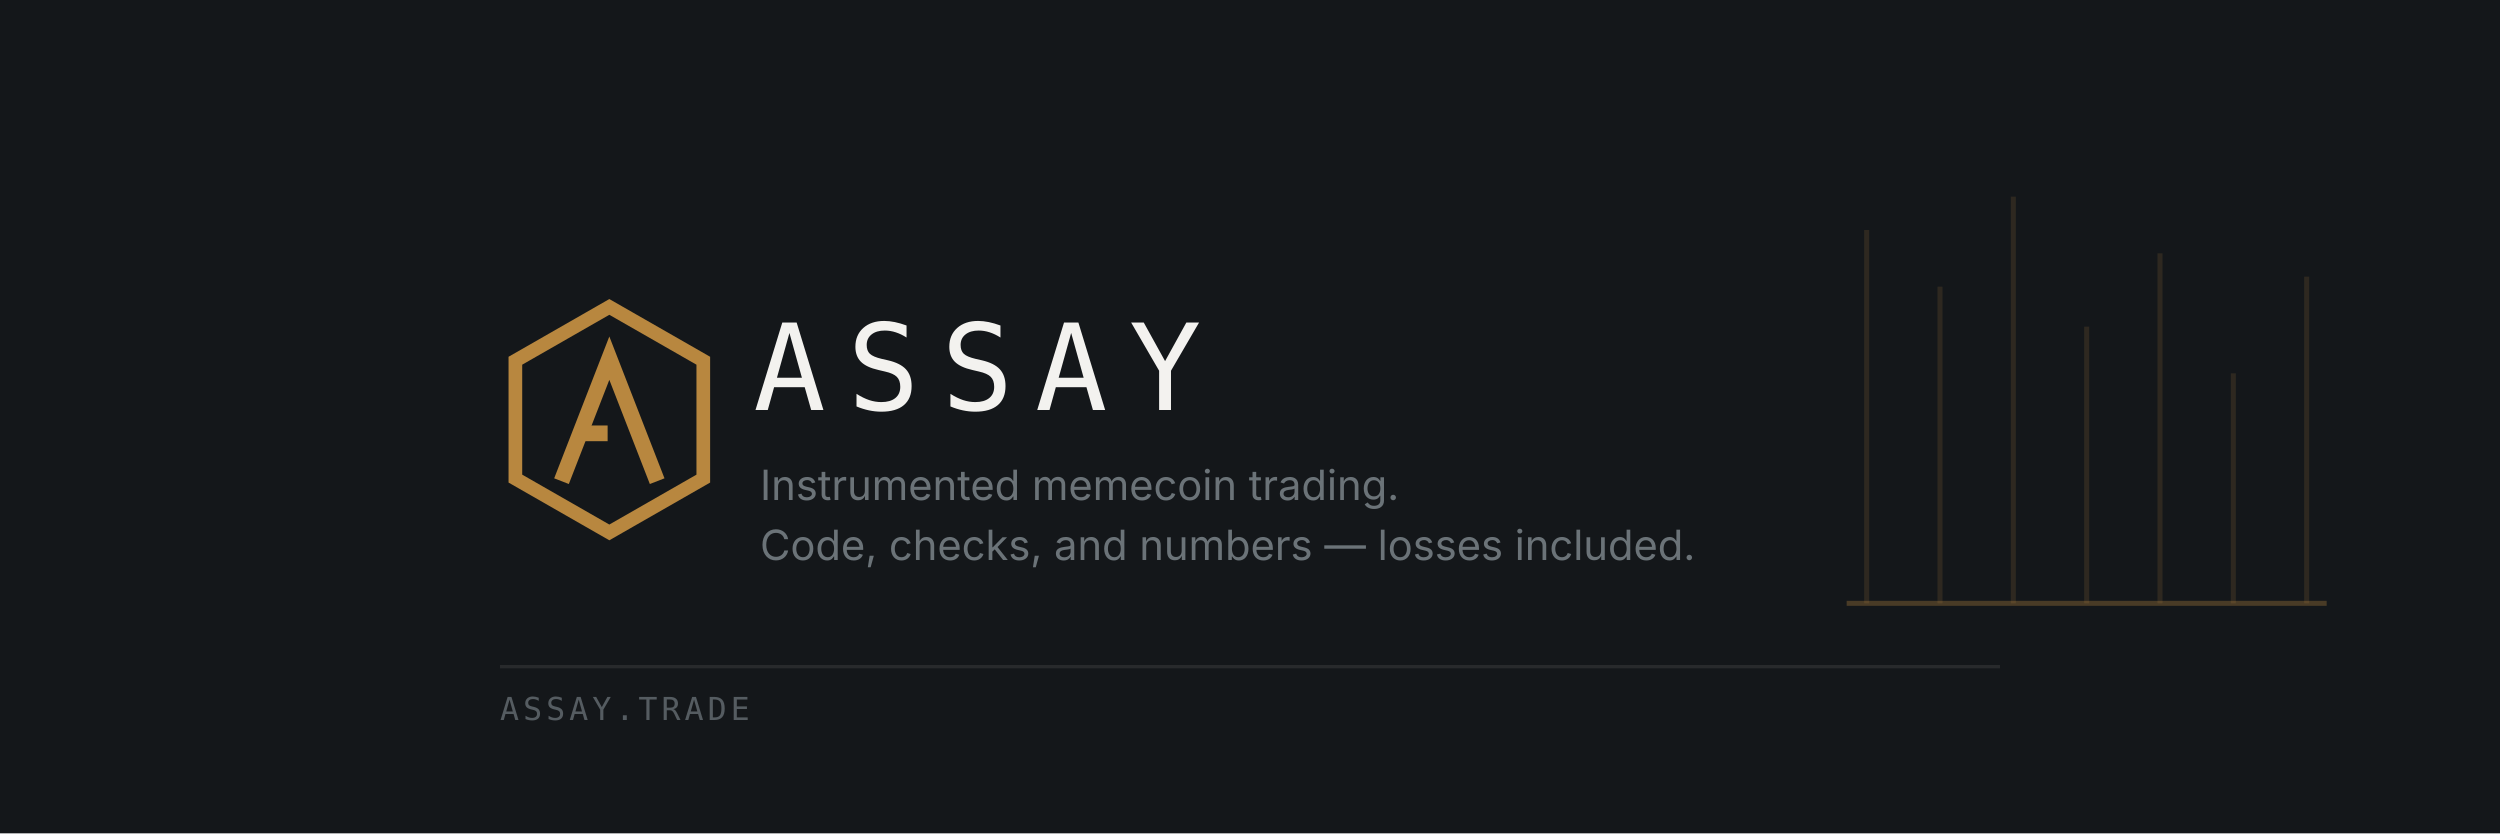
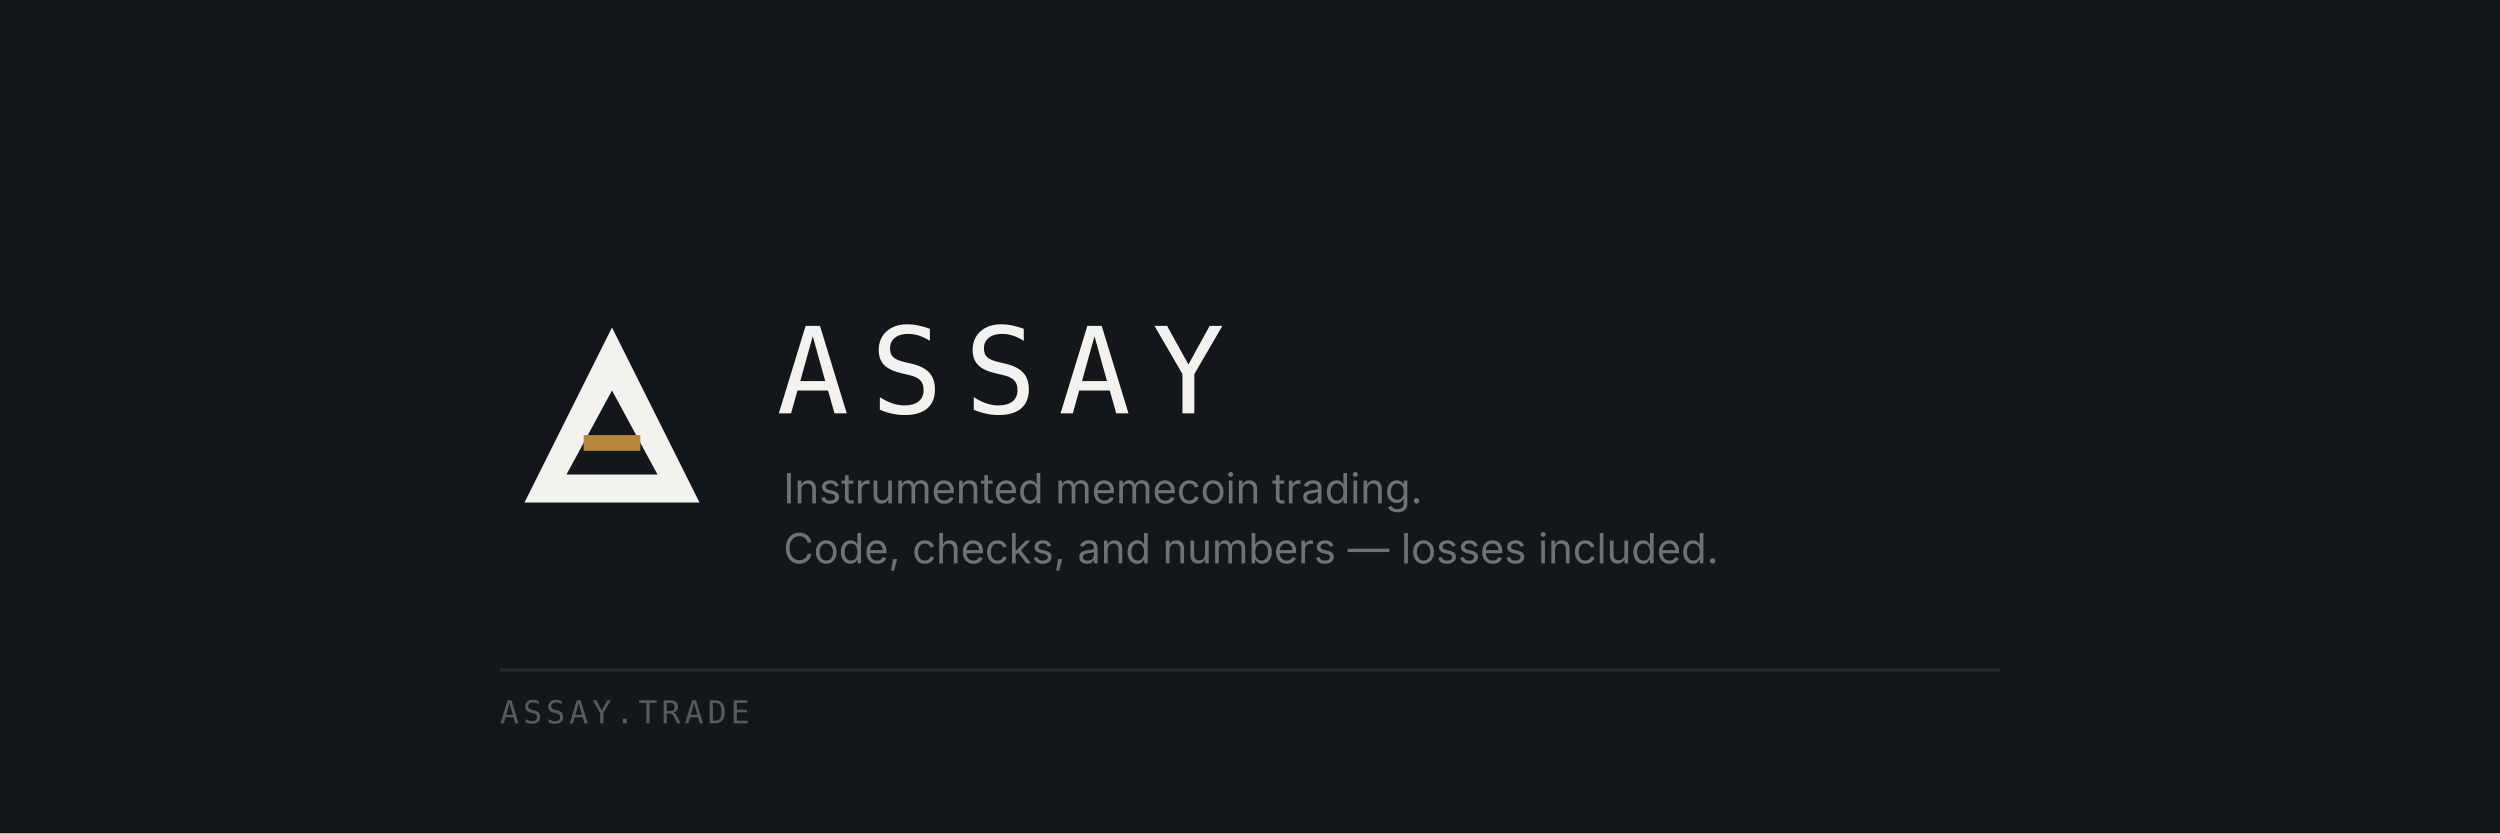
<svg xmlns="http://www.w3.org/2000/svg" viewBox="0 0 1500 500" width="1500" height="500" role="img" aria-label="Assay banner">
  <rect width="1500" height="500" fill="#14171A" />
-   <g stroke="#B8873F" stroke-opacity="0.16" stroke-width="3" stroke-linecap="butt">
-     <path d="M1120 138 V362" />
-     <path d="M1164 172 V362" />
-     <path d="M1208 118 V362" />
-     <path d="M1252 196 V362" />
-     <path d="M1296 152 V362" />
-     <path d="M1340 224 V362" />
-     <path d="M1384 166 V362" />
+   <g transform="translate(300 186) scale(2.1)">
+     <path d="M32 5 L57 55 H7 Z M32 23 L45 47 H19 Z" fill="#F3F2EF" fill-rule="evenodd" />
+     <path d="M23.9 38 H40.1" stroke="#B8873F" stroke-width="4.5" stroke-linecap="butt" />
  </g>
-   <path d="M1108 362 H1396" stroke="#B8873F" stroke-opacity="0.32" stroke-width="3" />
-   <g transform="translate(300 178) scale(2.05)" fill="none" stroke="#B8873F">
-     <path d="M32 3 L59.5 18.75 L59.5 53.25 L32 69 L4.5 53.25 L4.5 18.75 Z" stroke-width="4" stroke-linejoin="miter" />
-     <path d="M18 54 L32 18 L46 54" stroke-width="4.6" stroke-linejoin="miter" stroke-linecap="butt" />
-     <path d="M23.4 40 H31.5" stroke-width="4.6" stroke-linecap="butt" />
-   </g>
-   <text x="452" y="246" fill="#F3F2EF" font-family="'IBM Plex Mono', ui-monospace, 'SF Mono', Menlo, monospace" font-size="72" font-weight="500" letter-spacing="13">ASSAY</text>
-   <text x="456" y="300" fill="#6B7378" font-family="'IBM Plex Sans', -apple-system, 'Segoe UI', sans-serif" font-size="25" font-weight="400">Instrumented memecoin trading.</text>
-   <text x="456" y="336" fill="#6B7378" font-family="'IBM Plex Sans', -apple-system, 'Segoe UI', sans-serif" font-size="25" font-weight="400">Code, checks, and numbers — losses included.</text>
-   <path d="M300 400 H1200" stroke="#DCDAD5" stroke-opacity="0.1" stroke-width="2" />
-   <text x="300" y="432" fill="#6B7378" fill-opacity="0.75" font-family="'IBM Plex Mono', ui-monospace, Menlo, monospace" font-size="19" letter-spacing="2.4">ASSAY.TRADE</text>
+   <text x="466" y="248" fill="#F3F2EF" font-family="'IBM Plex Mono', ui-monospace, Menlo, monospace" font-size="72" font-weight="500" letter-spacing="13">ASSAY</text>
+   <text x="470" y="302" fill="#6B7378" font-family="'IBM Plex Sans', -apple-system, sans-serif" font-size="25">Instrumented memecoin trading.</text>
+   <text x="470" y="338" fill="#6B7378" font-family="'IBM Plex Sans', -apple-system, sans-serif" font-size="25">Code, checks, and numbers — losses included.</text>
+   <path d="M300 402 H1200" stroke="#DCDAD5" stroke-opacity="0.1" stroke-width="2" />
+   <text x="300" y="434" fill="#6B7378" fill-opacity="0.75" font-family="'IBM Plex Mono', ui-monospace, Menlo, monospace" font-size="19" letter-spacing="2.4">ASSAY.TRADE</text>
</svg>
